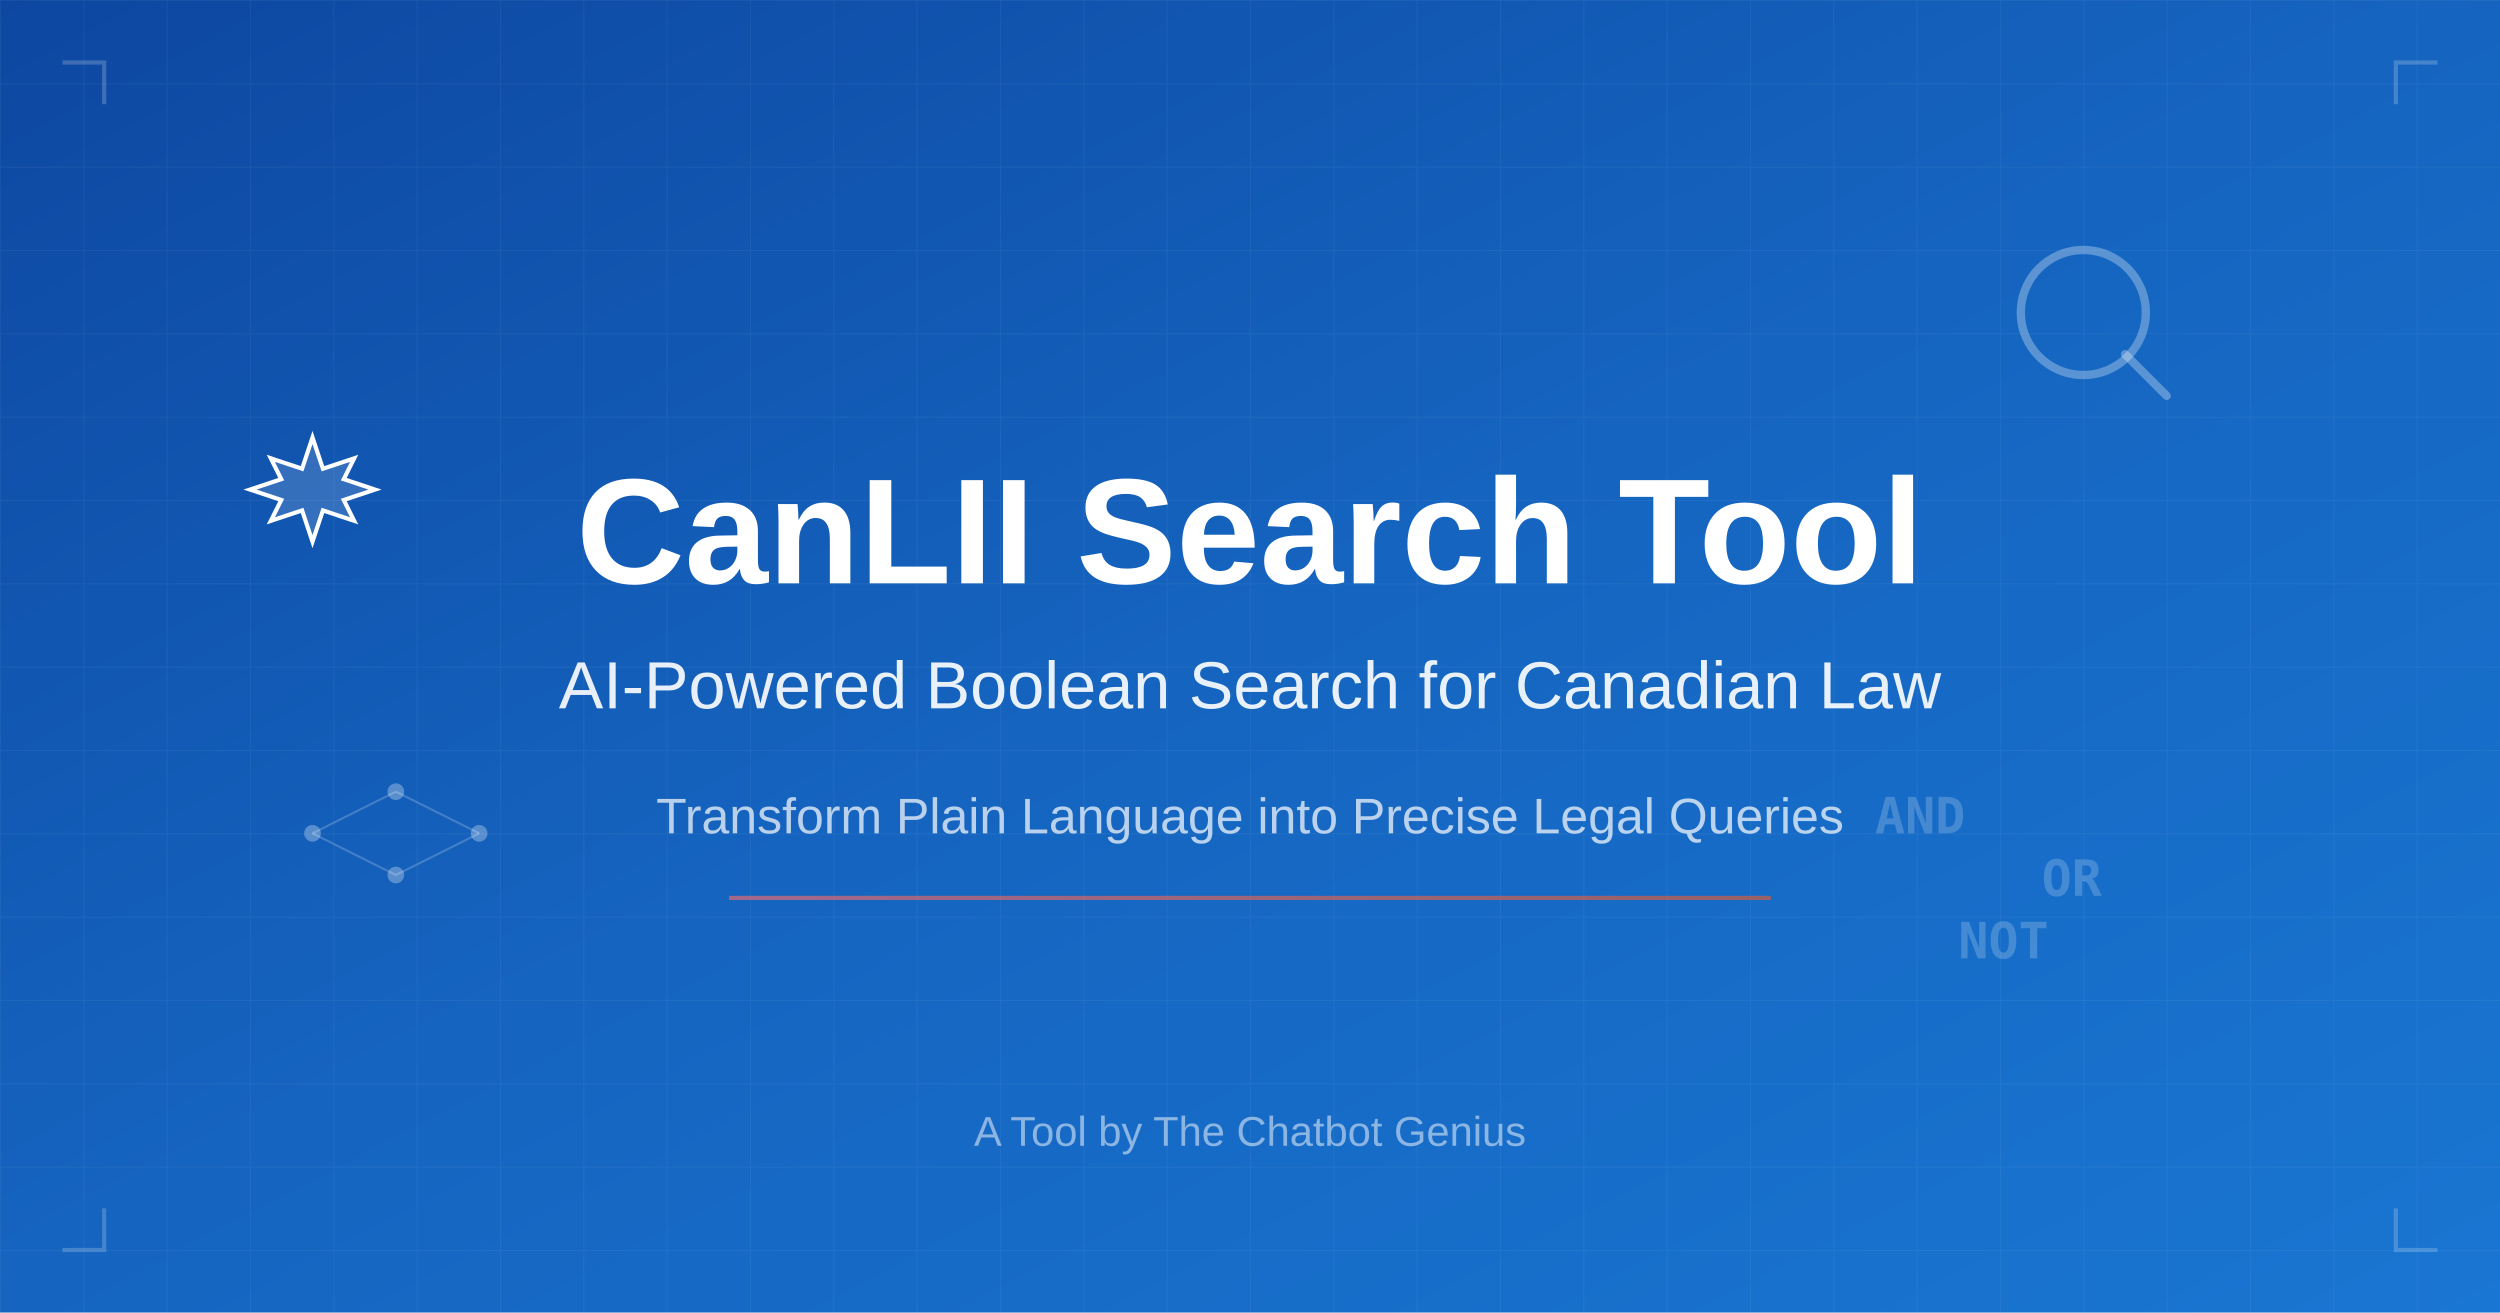
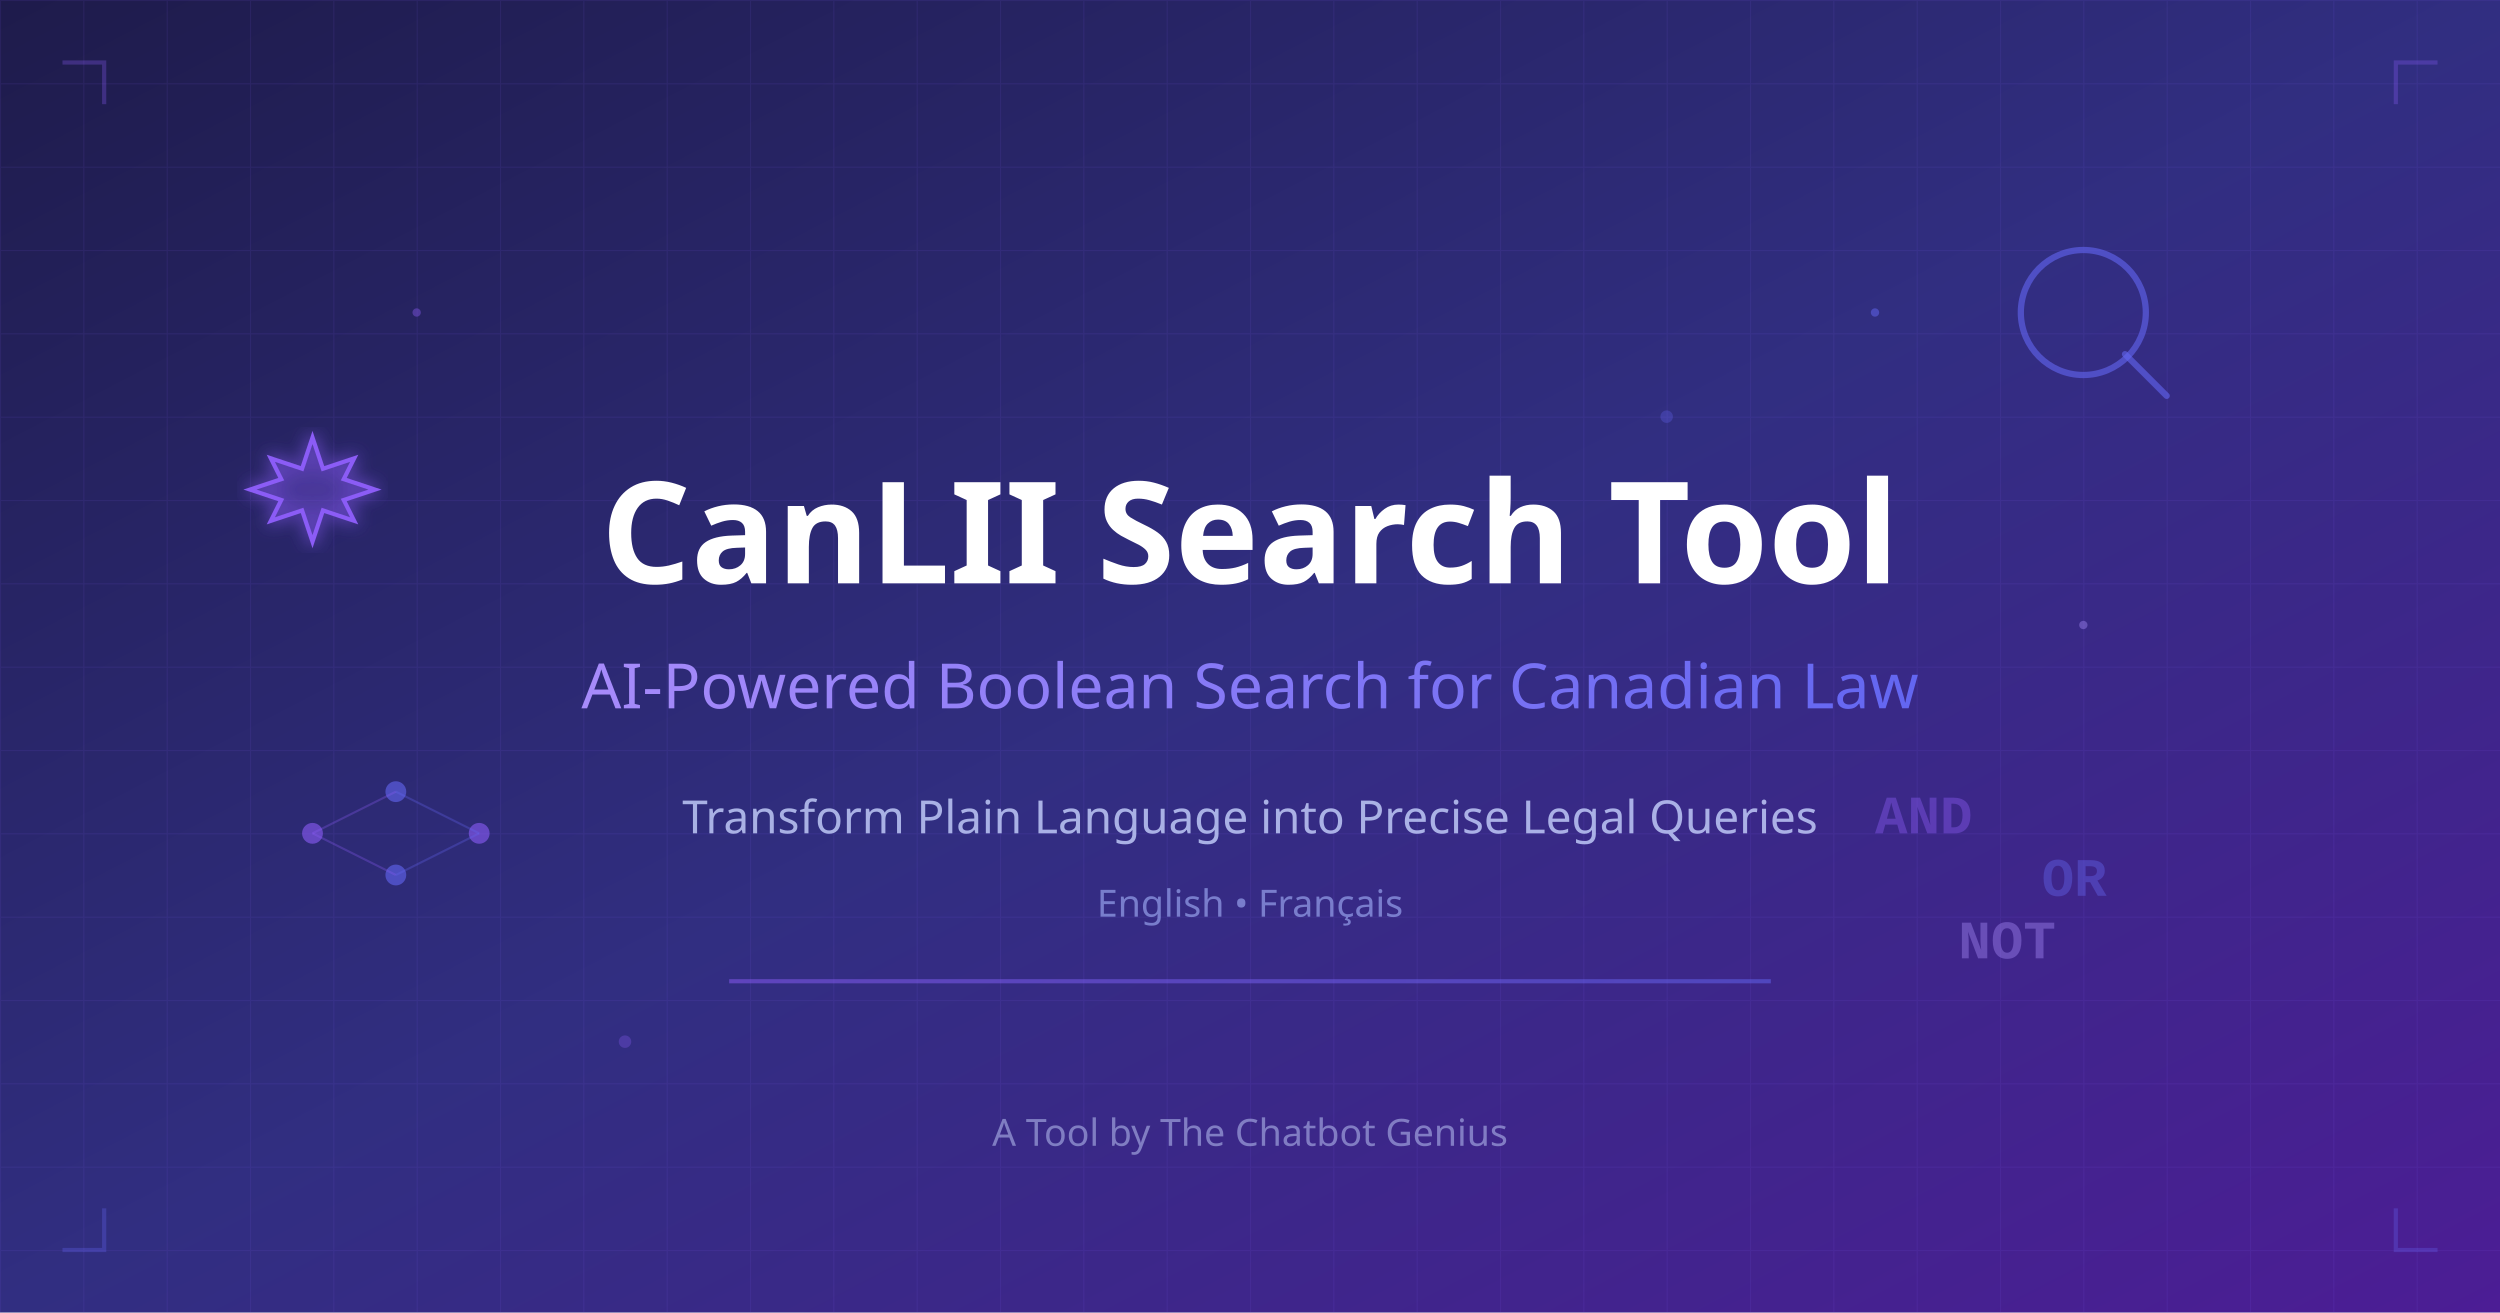
<svg xmlns="http://www.w3.org/2000/svg" width="1200" height="630">
  <defs>
    <linearGradient id="bgGradient" x1="0%" y1="0%" x2="100%" y2="100%">
-       <stop offset="0%" style="stop-color:#0d47a1;stop-opacity:1" />
-       <stop offset="50%" style="stop-color:#1565c0;stop-opacity:1" />
-       <stop offset="100%" style="stop-color:#1976d2;stop-opacity:1" />
+       <stop offset="0%" style="stop-color:#1e1b4b;stop-opacity:1" />
+       <stop offset="50%" style="stop-color:#312e81;stop-opacity:1" />
+       <stop offset="100%" style="stop-color:#4c1d95;stop-opacity:1" />
    </linearGradient>
    <linearGradient id="accentGradient" x1="0%" y1="0%" x2="100%" y2="0%">
-       <stop offset="0%" style="stop-color:#ff6b6b;stop-opacity:1" />
-       <stop offset="100%" style="stop-color:#ee5a24;stop-opacity:1" />
+       <stop offset="0%" style="stop-color:#8b5cf6;stop-opacity:1" />
+       <stop offset="100%" style="stop-color:#6366f1;stop-opacity:1" />
    </linearGradient>
    <pattern id="gridPattern" width="40" height="40" patternUnits="userSpaceOnUse">
-       <path d="M 40 0 L 0 0 0 40" fill="none" stroke="rgba(255,255,255,0.05)" stroke-width="1" />
+       <path d="M 40 0 L 0 0 0 40" fill="none" stroke="rgba(139,92,246,0.1)" stroke-width="1" />
    </pattern>
+     <filter id="glow">
+       <feGaussianBlur stdDeviation="4" result="coloredBlur" />
+       <feMerge>
+         <feMergeNode in="coloredBlur" />
+         <feMergeNode in="SourceGraphic" />
+       </feMerge>
+     </filter>
  </defs>
  <rect width="1200" height="630" fill="url(#bgGradient)" />
  <rect width="1200" height="630" fill="url(#gridPattern)" />
  <g transform="translate(100, 200)">
-     <path d="M 50 10 L 55 25 L 70 20 L 65 30 L 80 35 L 65 40 L 70 50 L 55 45 L 50 60 L 45 45 L 30 50 L 35 40 L 20 35 L 35 30 L 30 20 L 45 25 Z" fill="rgba(255,255,255,0.15)" stroke="white" stroke-width="2" />
+     <path d="M 50 10 L 55 25 L 70 20 L 65 30 L 80 35 L 65 40 L 70 50 L 55 45 L 50 60 L 45 45 L 30 50 L 35 40 L 20 35 L 35 30 L 30 20 L 45 25 Z" fill="rgba(139,92,246,0.2)" stroke="#8b5cf6" stroke-width="2" filter="url(#glow)" />
  </g>
  <g transform="translate(950, 100)">
-     <circle cx="50" cy="50" r="30" fill="none" stroke="rgba(255,255,255,0.3)" stroke-width="4" />
-     <line x1="70" y1="70" x2="90" y2="90" stroke="rgba(255,255,255,0.3)" stroke-width="4" stroke-linecap="round" />
+     <circle cx="50" cy="50" r="30" fill="none" stroke="#6366f1" stroke-width="3" opacity="0.6" />
+     <line x1="70" y1="70" x2="90" y2="90" stroke="#6366f1" stroke-width="3" stroke-linecap="round" opacity="0.6" />
  </g>
  <g transform="translate(900, 400)">
-     <text x="0" y="0" font-family="monospace" font-size="24" fill="rgba(255,255,255,0.2)" font-weight="bold">AND</text>
-     <text x="80" y="30" font-family="monospace" font-size="24" fill="rgba(255,255,255,0.2)" font-weight="bold">OR</text>
-     <text x="40" y="60" font-family="monospace" font-size="24" fill="rgba(255,255,255,0.2)" font-weight="bold">NOT</text>
+     <text x="0" y="0" font-family="'Courier New', monospace" font-size="26" fill="#8b5cf6" font-weight="bold" opacity="0.4">AND</text>
+     <text x="80" y="30" font-family="'Courier New', monospace" font-size="26" fill="#6366f1" font-weight="bold" opacity="0.4">OR</text>
+     <text x="40" y="60" font-family="'Courier New', monospace" font-size="26" fill="#a78bfa" font-weight="bold" opacity="0.4">NOT</text>
  </g>
  <g transform="translate(150, 400)">
-     <circle cx="0" cy="0" r="4" fill="rgba(255,255,255,0.3)" />
-     <circle cx="40" cy="-20" r="4" fill="rgba(255,255,255,0.3)" />
-     <circle cx="40" cy="20" r="4" fill="rgba(255,255,255,0.3)" />
-     <circle cx="80" cy="0" r="4" fill="rgba(255,255,255,0.3)" />
-     <line x1="0" y1="0" x2="40" y2="-20" stroke="rgba(255,255,255,0.2)" stroke-width="1" />
-     <line x1="0" y1="0" x2="40" y2="20" stroke="rgba(255,255,255,0.2)" stroke-width="1" />
-     <line x1="40" y1="-20" x2="80" y2="0" stroke="rgba(255,255,255,0.2)" stroke-width="1" />
-     <line x1="40" y1="20" x2="80" y2="0" stroke="rgba(255,255,255,0.2)" stroke-width="1" />
+     <circle cx="0" cy="0" r="5" fill="#8b5cf6" opacity="0.6" />
+     <circle cx="40" cy="-20" r="5" fill="#6366f1" opacity="0.6" />
+     <circle cx="40" cy="20" r="5" fill="#6366f1" opacity="0.6" />
+     <circle cx="80" cy="0" r="5" fill="#8b5cf6" opacity="0.6" />
+     <line x1="0" y1="0" x2="40" y2="-20" stroke="#8b5cf6" stroke-width="1" opacity="0.3" />
+     <line x1="0" y1="0" x2="40" y2="20" stroke="#8b5cf6" stroke-width="1" opacity="0.3" />
+     <line x1="40" y1="-20" x2="80" y2="0" stroke="#6366f1" stroke-width="1" opacity="0.3" />
+     <line x1="40" y1="20" x2="80" y2="0" stroke="#6366f1" stroke-width="1" opacity="0.3" />
  </g>
-   <text x="600" y="280" font-family="Arial, sans-serif" font-size="72" font-weight="bold" fill="white" text-anchor="middle">
+   <text x="600" y="280" font-family="'Segoe UI', -apple-system, BlinkMacSystemFont, sans-serif" font-size="68" font-weight="700" fill="white" text-anchor="middle">
    CanLII Search Tool
  </text>
-   <text x="600" y="340" font-family="Arial, sans-serif" font-size="32" fill="rgba(255,255,255,0.9)" text-anchor="middle">
+   <defs>
+     <linearGradient id="textGradient" x1="0%" y1="0%" x2="100%" y2="0%">
+       <stop offset="0%" style="stop-color:#a78bfa;stop-opacity:1" />
+       <stop offset="100%" style="stop-color:#6366f1;stop-opacity:1" />
+     </linearGradient>
+   </defs>
+   <text x="600" y="340" font-family="'Segoe UI', -apple-system, BlinkMacSystemFont, sans-serif" font-size="30" fill="url(#textGradient)" text-anchor="middle" font-weight="500">
    AI-Powered Boolean Search for Canadian Law
  </text>
-   <text x="600" y="400" font-family="Arial, sans-serif" font-size="24" fill="rgba(255,255,255,0.7)" text-anchor="middle">
+   <text x="600" y="400" font-family="'Segoe UI', -apple-system, BlinkMacSystemFont, sans-serif" font-size="22" fill="rgba(199,210,254,0.8)" text-anchor="middle">
    Transform Plain Language into Precise Legal Queries
  </text>
-   <text x="600" y="550" font-family="Arial, sans-serif" font-size="20" fill="rgba(255,255,255,0.5)" text-anchor="middle">
+   <text x="600" y="440" font-family="'Segoe UI', -apple-system, BlinkMacSystemFont, sans-serif" font-size="18" fill="rgba(165,180,252,0.6)" text-anchor="middle">
+     English • Français
+   </text>
+   <text x="600" y="550" font-family="'Segoe UI', -apple-system, BlinkMacSystemFont, sans-serif" font-size="18" fill="rgba(199,210,254,0.5)" text-anchor="middle">
    A Tool by The Chatbot Genius
  </text>
-   <rect x="350" y="430" width="500" height="2" fill="url(#accentGradient)" opacity="0.6" />
-   <path d="M 50 50 L 50 30 L 30 30" fill="none" stroke="rgba(255,255,255,0.2)" stroke-width="2" />
-   <path d="M 1150 50 L 1150 30 L 1170 30" fill="none" stroke="rgba(255,255,255,0.2)" stroke-width="2" />
-   <path d="M 50 580 L 50 600 L 30 600" fill="none" stroke="rgba(255,255,255,0.2)" stroke-width="2" />
-   <path d="M 1150 580 L 1150 600 L 1170 600" fill="none" stroke="rgba(255,255,255,0.2)" stroke-width="2" />
+   <rect x="350" y="470" width="500" height="2" fill="url(#accentGradient)" opacity="0.5" />
+   <g opacity="0.3">
+     <path d="M 50 50 L 50 30 L 30 30" fill="none" stroke="#8b5cf6" stroke-width="2" />
+     <path d="M 1150 50 L 1150 30 L 1170 30" fill="none" stroke="#8b5cf6" stroke-width="2" />
+     <path d="M 50 580 L 50 600 L 30 600" fill="none" stroke="#6366f1" stroke-width="2" />
+     <path d="M 1150 580 L 1150 600 L 1170 600" fill="none" stroke="#6366f1" stroke-width="2" />
+   </g>
+   <circle cx="200" cy="150" r="2" fill="#8b5cf6" opacity="0.4" />
+   <circle cx="800" cy="200" r="3" fill="#6366f1" opacity="0.3" />
+   <circle cx="1000" cy="300" r="2" fill="#a78bfa" opacity="0.4" />
+   <circle cx="300" cy="500" r="3" fill="#8b5cf6" opacity="0.3" />
+   <circle cx="900" cy="150" r="2" fill="#6366f1" opacity="0.5" />
</svg>
